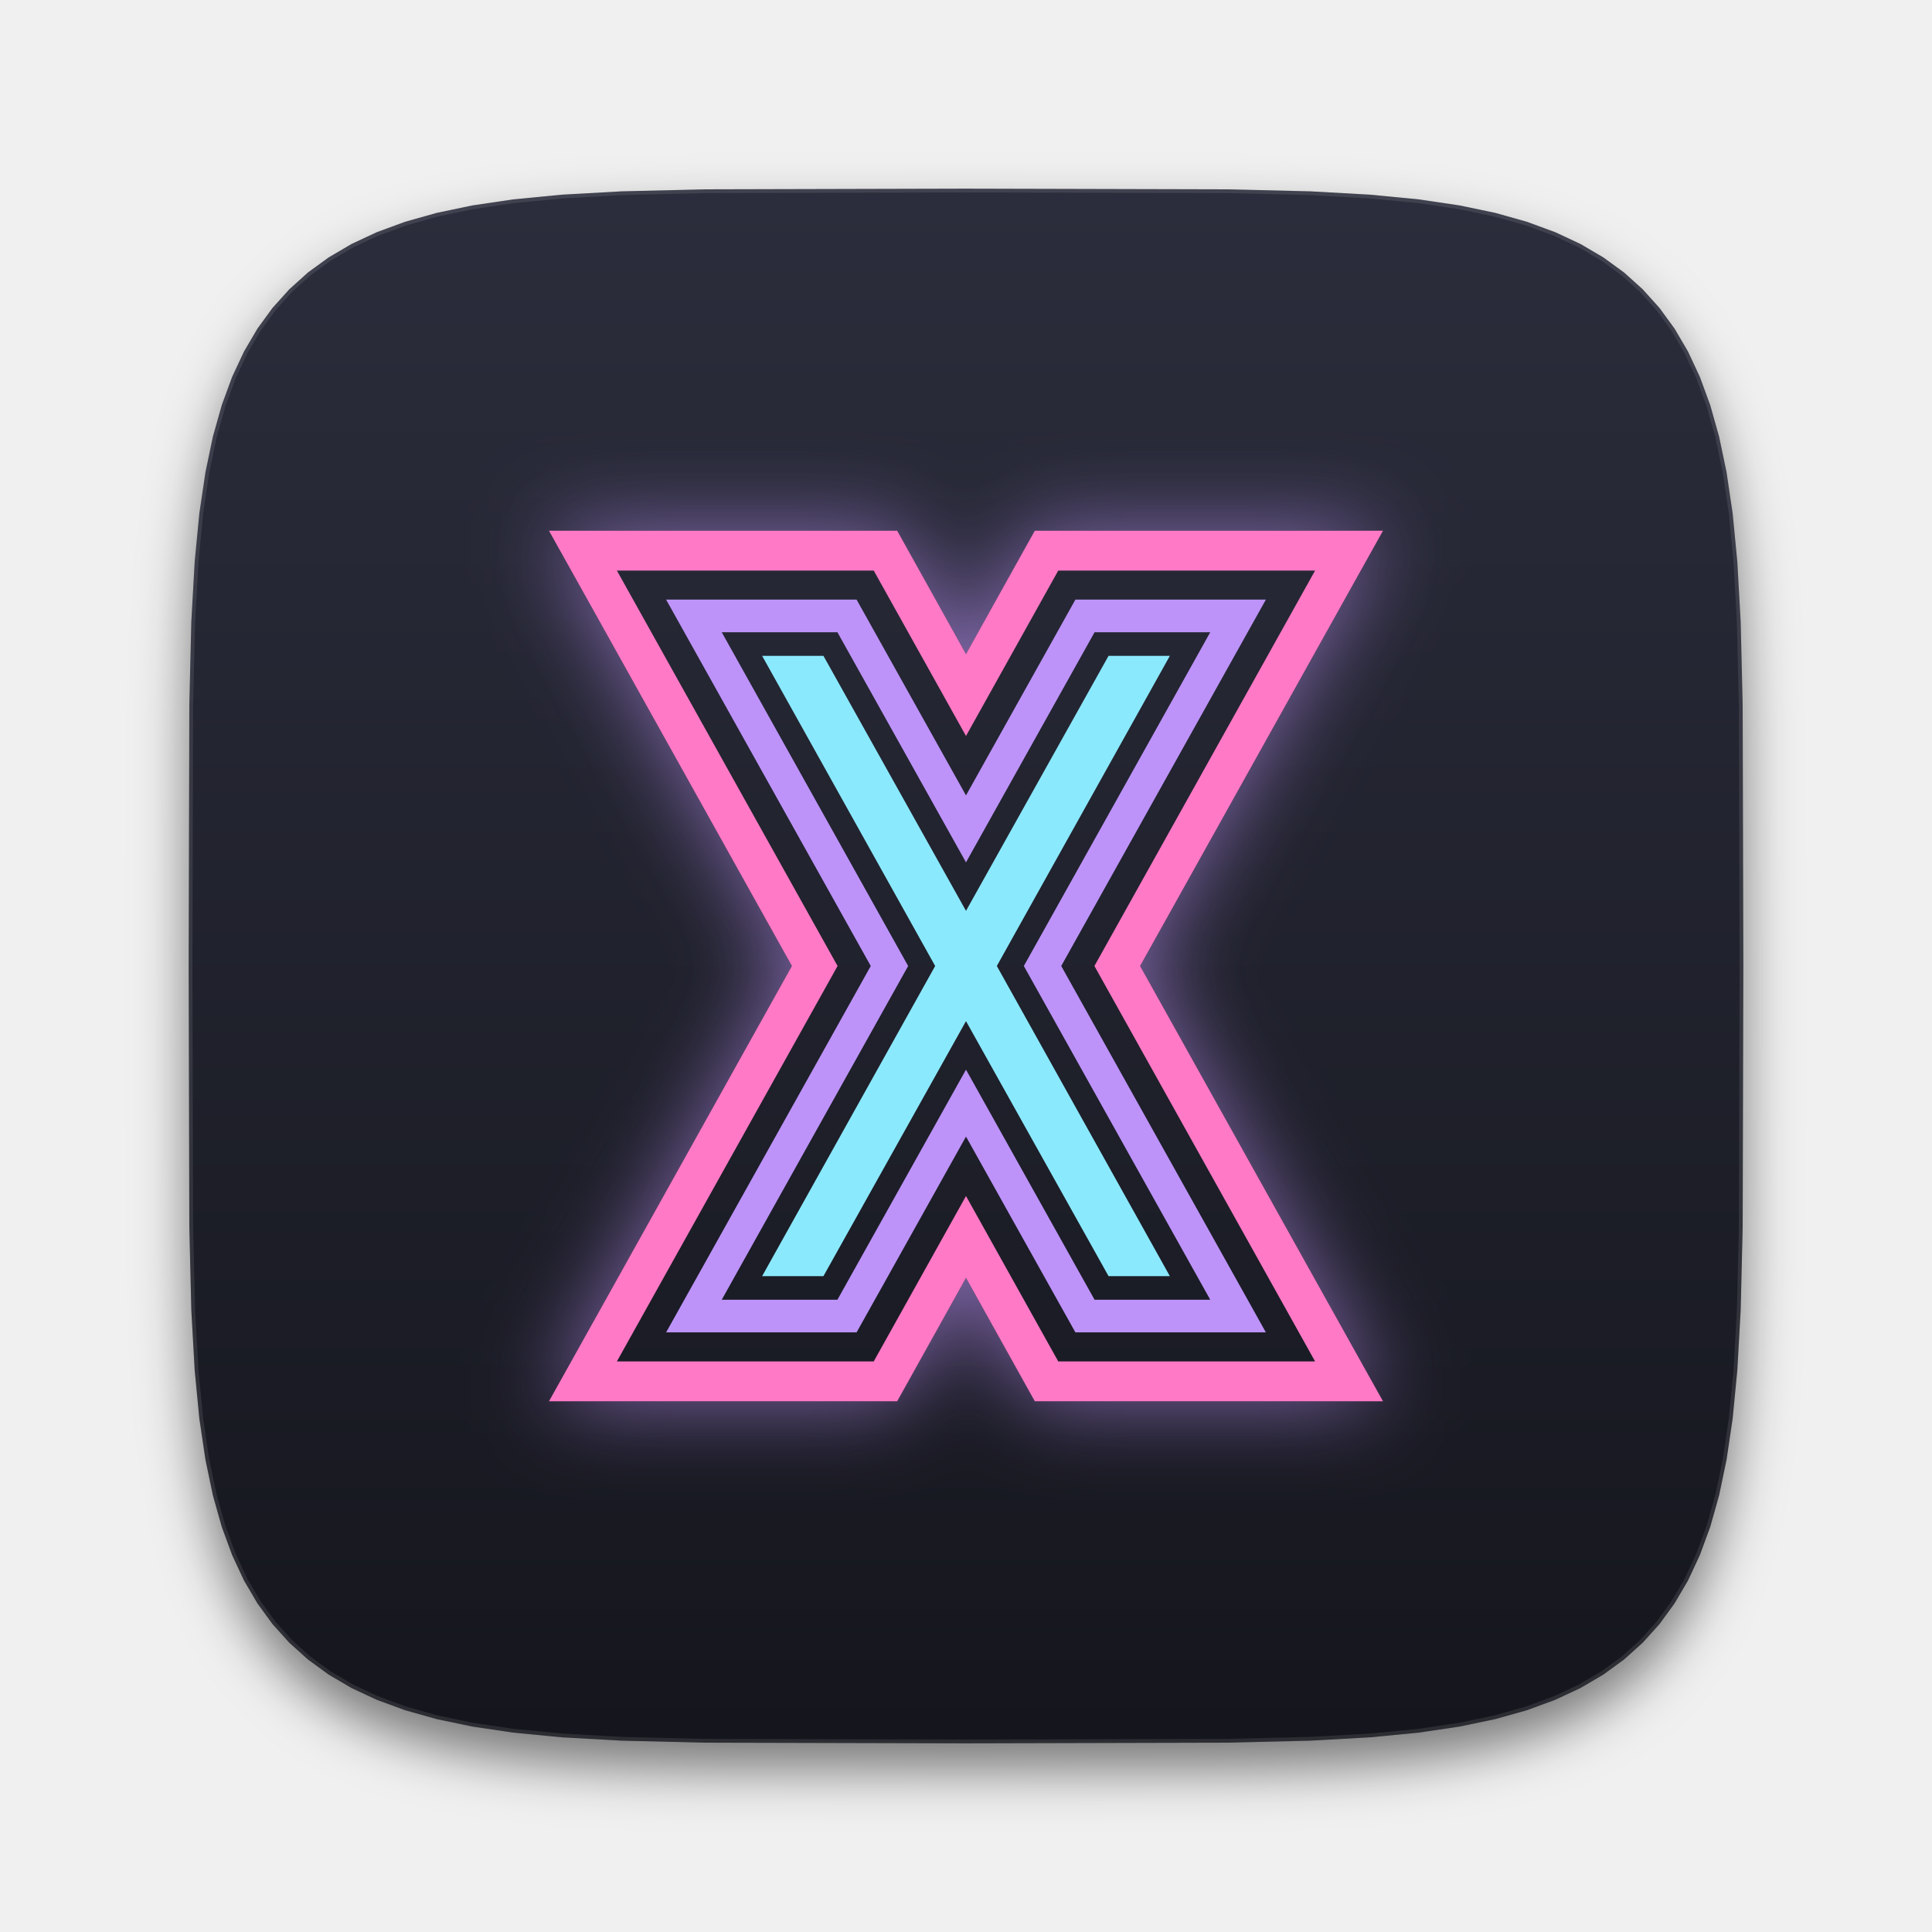
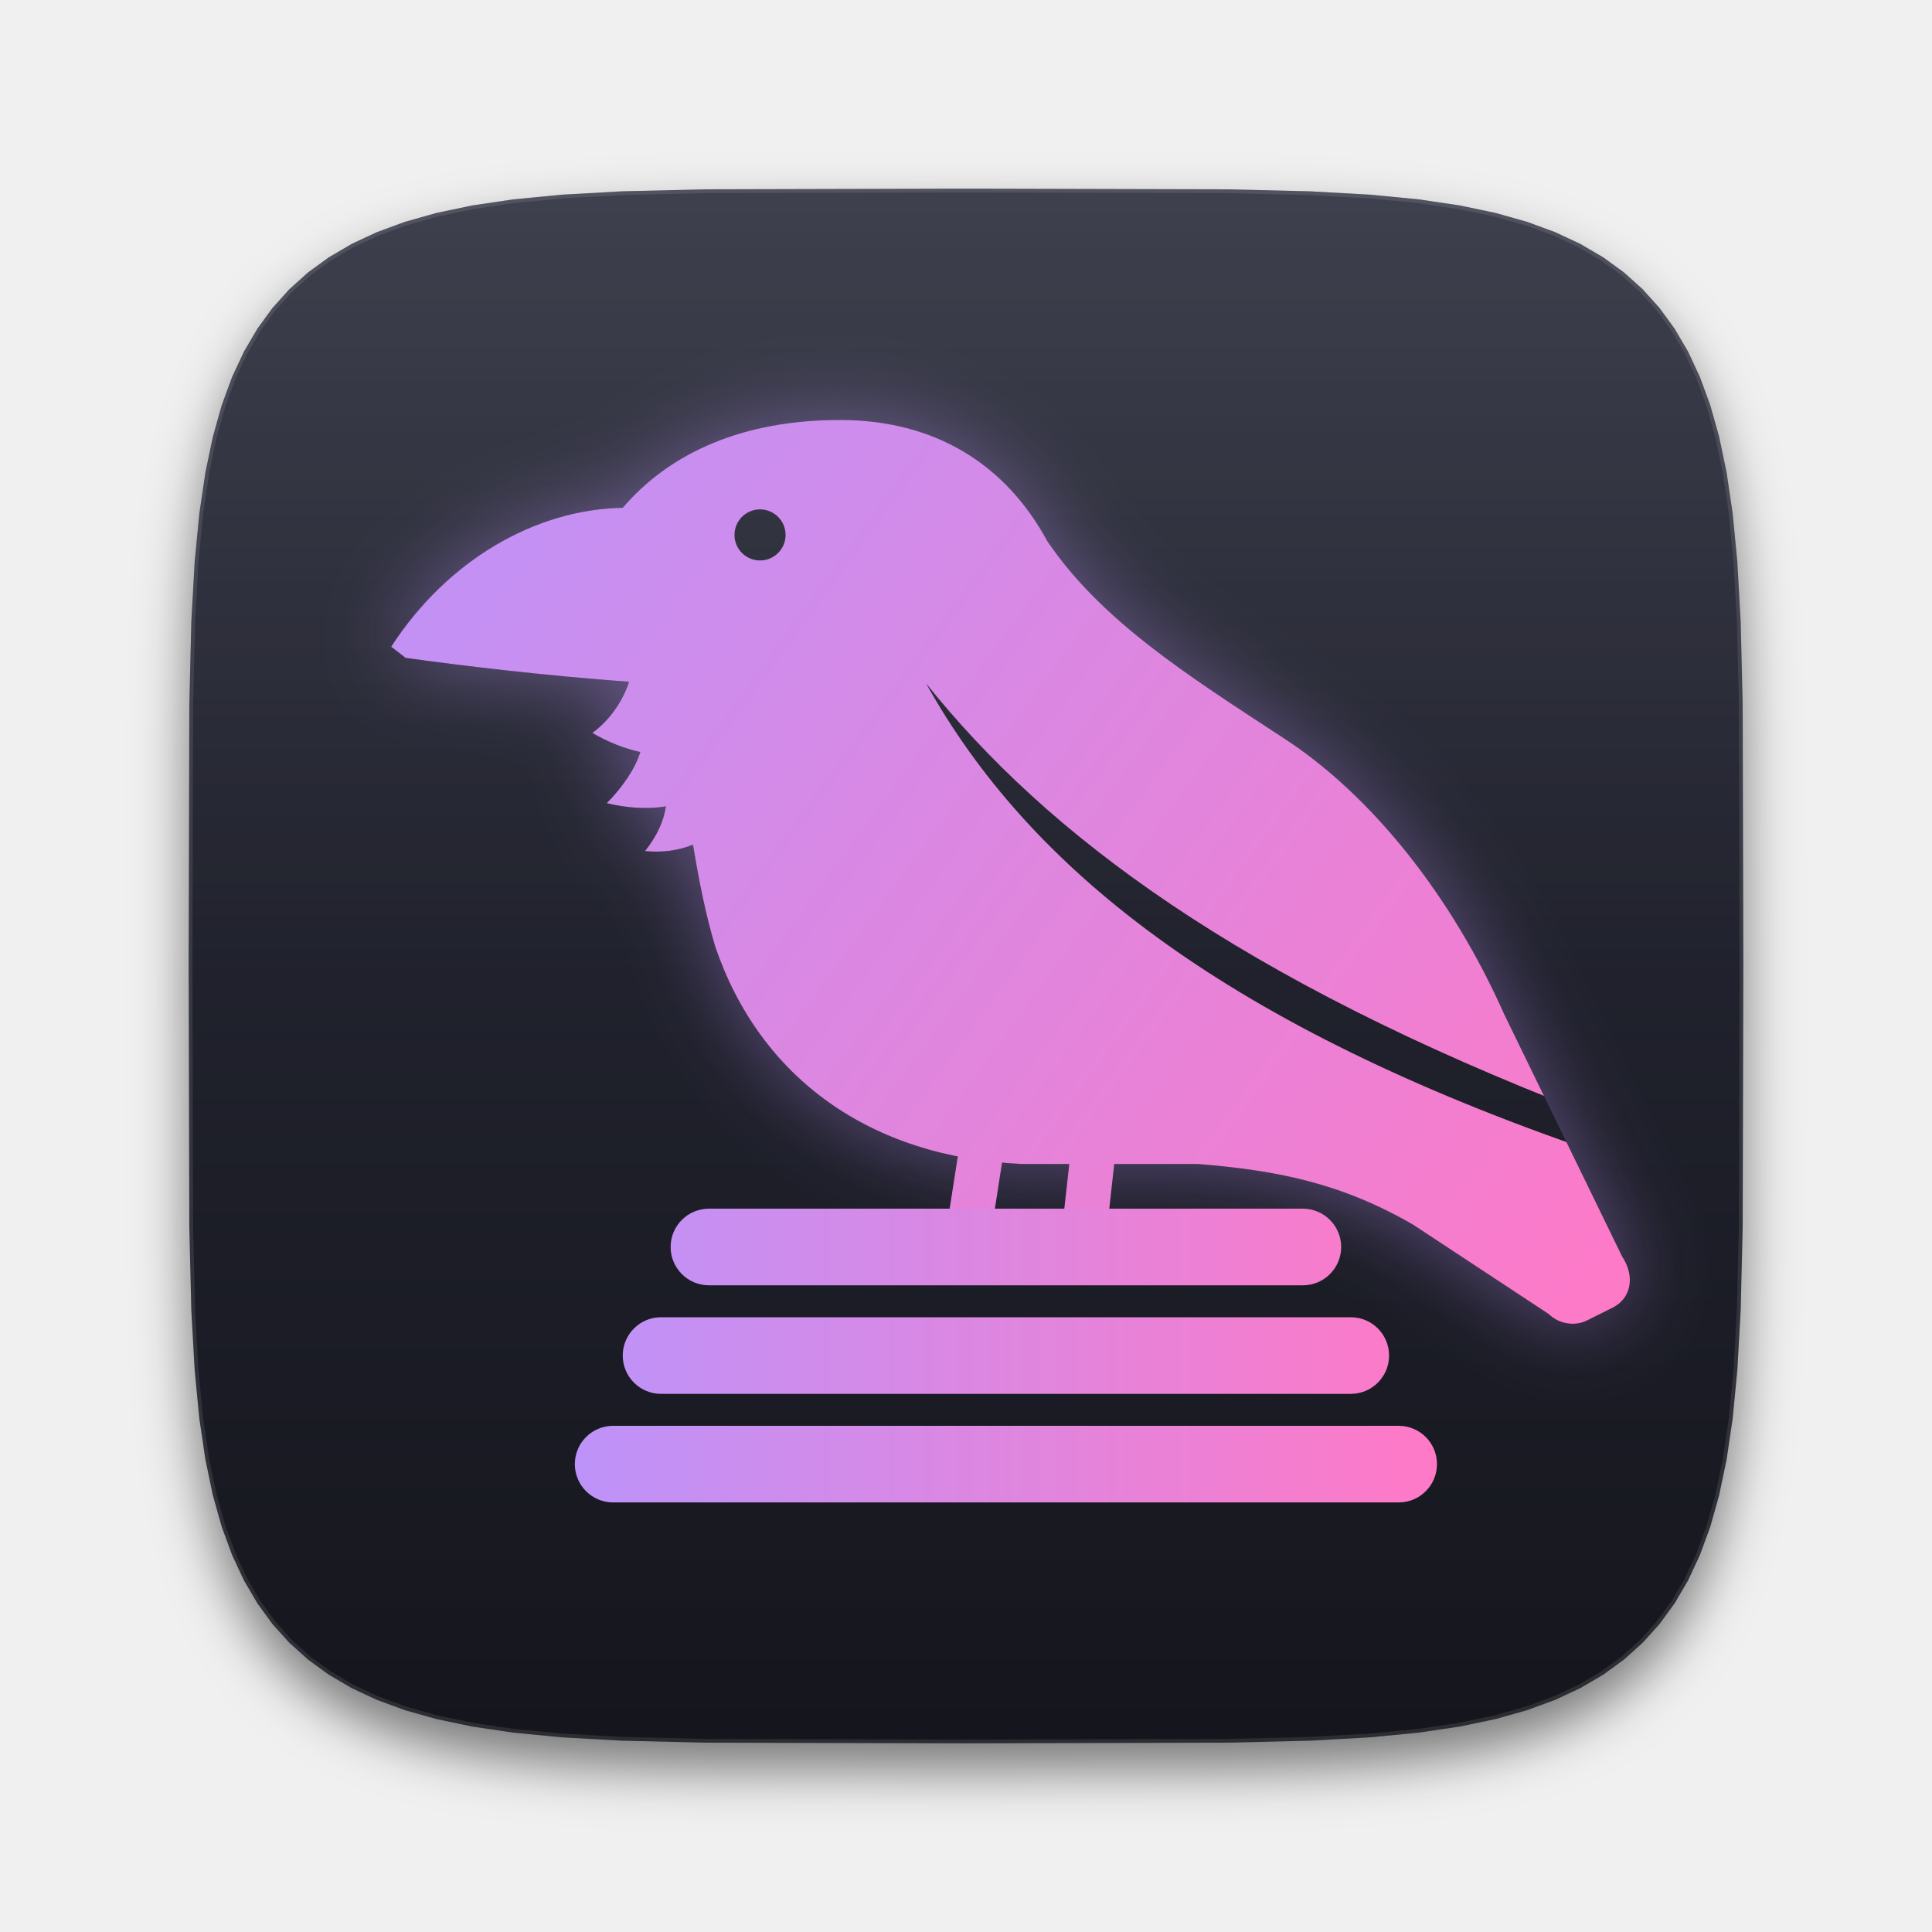
<svg xmlns="http://www.w3.org/2000/svg" viewBox="0 0 1024 1024" width="1024" height="1024" role="img" aria-label="SlicerX">
  <defs>
    <linearGradient id="p" x1="0" y1="0" x2="0" y2="1">
      <stop offset="0" stop-color="#2b2d3c" />
      <stop offset="1" stop-color="#15161d" />
+     </linearGradient>
+     <linearGradient id="sh" x1="0" y1="0" x2="0" y2="1">
+       <stop offset="0" stop-color="#fff" stop-opacity="0.09" />
+       <stop offset="0.5" stop-color="#fff" stop-opacity="0" />
    </linearGradient>
    <filter id="s" x="-20%" y="-20%" width="140%" height="150%">
      <feGaussianBlur in="SourceAlpha" stdDeviation="14" />
      <feOffset dy="14" />
      <feComponentTransfer>
        <feFuncA type="linear" slope="0.5" />
      </feComponentTransfer>
    </filter>
    <clipPath id="pc">
      <path d="M924 512L923.65 650.4L922.59 694.46L920.81 726.28L918.33 751.94L915.11 773.66L911.16 792.56L906.45 809.29L900.96 824.24L894.68 837.68L887.56 849.81L879.58 860.77L870.67 870.67L860.77 879.58L849.81 887.56L837.68 894.68L824.24 900.96L809.29 906.45L792.56 911.16L773.66 915.11L751.94 918.33L726.28 920.81L694.46 922.59L650.4 923.65L512 924L373.6 923.65L329.54 922.59L297.72 920.81L272.06 918.33L250.34 915.11L231.44 911.16L214.71 906.45L199.76 900.96L186.32 894.68L174.19 887.56L163.23 879.58L153.33 870.67L144.42 860.77L136.44 849.81L129.32 837.68L123.04 824.24L117.55 809.29L112.84 792.56L108.89 773.66L105.67 751.94L103.19 726.28L101.41 694.46L100.35 650.4L100 512L100.35 373.6L101.41 329.54L103.19 297.72L105.67 272.06L108.89 250.34L112.84 231.44L117.55 214.71L123.04 199.76L129.32 186.32L136.44 174.19L144.42 163.23L153.33 153.33L163.23 144.42L174.19 136.44L186.32 129.32L199.76 123.04L214.71 117.55L231.44 112.84L250.34 108.89L272.06 105.67L297.72 103.19L329.54 101.41L373.6 100.35L512 100L650.4 100.35L694.46 101.41L726.28 103.19L751.94 105.67L773.66 108.89L792.56 112.84L809.29 117.55L824.24 123.04L837.68 129.32L849.81 136.44L860.77 144.42L870.67 153.33L879.58 163.23L887.56 174.19L894.68 186.32L900.96 199.76L906.45 214.71L911.16 231.44L915.11 250.34L918.33 272.06L920.81 297.72L922.59 329.54L923.65 373.6Z" />
    </clipPath>
-     <filter id="bi" x="-40%" y="-40%" width="180%" height="180%">
-       <feGaussianBlur stdDeviation="1.2" />
+     <linearGradient id="rbi" gradientUnits="userSpaceOnUse" x1="15.5" y1="21" x2="93.4" y2="77.8">
+       <stop offset="0" stop-color="#bd93f9" />
+       <stop offset="1" stop-color="#ff79c6" />
+     </linearGradient>
+     <linearGradient id="rli" gradientUnits="userSpaceOnUse" x1="27" y1="0" x2="81" y2="0">
+       <stop offset="0" stop-color="#bd93f9" />
+       <stop offset="1" stop-color="#ff79c6" />
+     </linearGradient>
+     <mask id="rci" maskUnits="userSpaceOnUse" x="0" y="0" width="100" height="100">
+       <rect width="100" height="100" fill="#fff" />
+       <path d="M49 37.5C56.6 47 68.6 56 90.4 64.4L89.6 66.4C67.4 58.6 55.4 49 49 37.5z" fill="#000" />
+       <circle cx="38.6" cy="28.2" r="1.6" fill="#000" />
+     </mask>
+     <filter id="rfi" x="-30%" y="-30%" width="160%" height="160%">
+       <feGaussianBlur stdDeviation="2.6" />
    </filter>
-     <mask id="mi" maskUnits="userSpaceOnUse" x="-16" y="-16" width="64" height="64">
-       <rect x="-16" y="-16" width="64" height="64" fill="#fff" />
-       <path d="M4.5 4L14.1 4L16 7.4L17.9 4L27.5 4L20.8 16L27.5 28L17.9 28L16 24.6L14.1 28L4.5 28L11.2 16z" fill="#000" />
+     <mask id="rmi" maskUnits="userSpaceOnUse" x="-50" y="-50" width="200" height="200">
+       <rect x="-50" y="-50" width="200" height="200" fill="#fff" />
+       <rect x="33" y="70.4" width="42" height="4.8" rx="2.4" fill="#000" />
+       <rect x="30" y="77.2" width="48" height="4.8" rx="2.4" fill="#000" />
+       <rect x="27" y="84" width="54" height="4.8" rx="2.4" fill="#000" />
+       <path d="M52.5 66.5L51.8 71M59.5 66.5L59 71" fill="none" stroke="#000" stroke-width="2.8" />
+       <path d="M15.5 35.2C19 29.8 24.5 26.6 30 26.5C33 23 37.6 21 43.6 21C49.6 21 54 23.8 56.6 28.6C60 33.6 65.4 37 71.2 40.8C77 44.5 82 51 85.2 58.2L92.6 73.4C93.4 74.6 93.2 76 92 76.6L90.4 77.4C89.6 77.8 88.6 77.6 88 77L79.5 71.4C75 68.8 71 68 66 67.6L55 67.6C45.5 67.2 38.6 62.2 35.8 54C35.2 52 34.8 50 34.4 47.6C33.4 48 32.4 48.1 31.4 48C32.2 47 32.6 46 32.7 45.2C31.6 45.4 30.2 45.3 29 45C30 44 30.8 42.8 31.1 41.8C30.2 41.6 29.1 41.2 28.1 40.6C29.2 39.8 30 38.6 30.4 37.4C25 37 20 36.4 16.4 35.9z" fill="#000" />
    </mask>
  </defs>
  <path d="M924 512L923.65 650.4L922.59 694.46L920.81 726.28L918.33 751.94L915.11 773.66L911.16 792.56L906.45 809.29L900.96 824.24L894.68 837.68L887.56 849.81L879.58 860.77L870.67 870.67L860.77 879.58L849.81 887.56L837.68 894.68L824.24 900.96L809.29 906.45L792.56 911.16L773.66 915.11L751.94 918.33L726.28 920.81L694.46 922.59L650.4 923.65L512 924L373.6 923.65L329.54 922.59L297.72 920.81L272.06 918.33L250.34 915.11L231.44 911.16L214.71 906.45L199.76 900.96L186.32 894.68L174.19 887.56L163.23 879.58L153.33 870.67L144.42 860.77L136.44 849.81L129.32 837.68L123.04 824.24L117.55 809.29L112.84 792.56L108.89 773.66L105.67 751.94L103.19 726.28L101.41 694.46L100.35 650.4L100 512L100.35 373.6L101.41 329.54L103.19 297.72L105.67 272.06L108.89 250.34L112.84 231.44L117.55 214.71L123.04 199.76L129.32 186.32L136.44 174.19L144.42 163.23L153.33 153.33L163.23 144.42L174.19 136.44L186.32 129.32L199.76 123.04L214.71 117.55L231.44 112.84L250.34 108.89L272.06 105.67L297.72 103.19L329.54 101.41L373.6 100.35L512 100L650.4 100.35L694.46 101.41L726.28 103.19L751.94 105.67L773.66 108.89L792.56 112.84L809.29 117.55L824.24 123.04L837.68 129.32L849.81 136.44L860.77 144.42L870.67 153.33L879.58 163.23L887.56 174.19L894.68 186.32L900.96 199.76L906.45 214.71L911.16 231.44L915.11 250.34L918.33 272.06L920.81 297.72L922.59 329.54L923.65 373.6Z" fill="#000" filter="url(#s)" />
  <path d="M924 512L923.65 650.4L922.59 694.46L920.81 726.28L918.33 751.94L915.11 773.66L911.16 792.56L906.45 809.29L900.96 824.24L894.68 837.68L887.56 849.81L879.58 860.77L870.67 870.67L860.77 879.58L849.81 887.56L837.68 894.68L824.24 900.96L809.29 906.45L792.56 911.16L773.66 915.11L751.94 918.33L726.28 920.81L694.46 922.59L650.4 923.65L512 924L373.6 923.65L329.54 922.59L297.72 920.81L272.06 918.33L250.34 915.11L231.44 911.16L214.71 906.45L199.76 900.96L186.32 894.68L174.19 887.56L163.23 879.58L153.33 870.67L144.42 860.77L136.44 849.81L129.32 837.68L123.04 824.24L117.55 809.29L112.84 792.56L108.89 773.66L105.67 751.94L103.19 726.28L101.41 694.46L100.35 650.4L100 512L100.35 373.6L101.41 329.54L103.19 297.72L105.67 272.06L108.89 250.34L112.84 231.44L117.55 214.71L123.04 199.76L129.32 186.32L136.44 174.19L144.42 163.23L153.33 153.33L163.23 144.42L174.19 136.44L186.32 129.32L199.76 123.04L214.71 117.55L231.44 112.84L250.34 108.89L272.06 105.67L297.72 103.19L329.54 101.41L373.6 100.35L512 100L650.4 100.35L694.46 101.41L726.28 103.19L751.94 105.67L773.66 108.89L792.56 112.84L809.29 117.55L824.24 123.04L837.68 129.32L849.81 136.44L860.77 144.42L870.67 153.33L879.58 163.23L887.56 174.19L894.68 186.32L900.96 199.76L906.45 214.71L911.16 231.44L915.11 250.34L918.33 272.06L920.81 297.72L922.59 329.54L923.65 373.6Z" fill="url(#p)" />
+   <path d="M924 512L923.65 650.4L922.59 694.46L920.81 726.28L918.33 751.94L915.11 773.66L911.16 792.56L906.45 809.29L900.96 824.24L894.68 837.68L887.56 849.81L879.58 860.77L870.67 870.67L860.77 879.58L849.81 887.56L837.68 894.68L824.24 900.96L809.29 906.45L792.56 911.16L773.66 915.11L751.94 918.33L726.28 920.81L694.46 922.59L650.4 923.65L512 924L373.6 923.65L329.54 922.59L297.72 920.81L272.06 918.33L250.34 915.11L231.44 911.16L214.71 906.45L199.76 900.96L186.32 894.68L174.19 887.56L163.23 879.58L153.33 870.67L144.42 860.77L136.44 849.81L129.32 837.68L123.04 824.24L117.55 809.29L112.84 792.56L108.89 773.66L105.67 751.94L103.19 726.28L101.41 694.46L100.35 650.4L100 512L100.35 373.6L101.41 329.54L103.19 297.72L105.67 272.06L108.89 250.34L112.84 231.44L117.55 214.71L123.04 199.76L129.32 186.32L136.44 174.19L144.42 163.23L153.33 153.33L163.23 144.42L174.19 136.44L186.32 129.32L199.76 123.04L214.71 117.55L231.44 112.84L250.34 108.89L272.06 105.67L297.72 103.19L329.54 101.41L373.6 100.35L512 100L650.4 100.35L694.46 101.41L726.28 103.19L751.94 105.67L773.66 108.89L792.56 112.84L809.29 117.55L824.24 123.04L837.68 129.32L849.81 136.44L860.77 144.42L870.67 153.33L879.58 163.23L887.56 174.19L894.68 186.32L900.96 199.76L906.45 214.71L911.16 231.44L915.11 250.34L918.33 272.06L920.81 297.72L922.59 329.54L923.65 373.6Z" fill="url(#sh)" />
  <g clip-path="url(#pc)">
    <path d="M924 512L923.65 650.4L922.59 694.46L920.81 726.28L918.33 751.94L915.11 773.66L911.16 792.56L906.45 809.29L900.96 824.24L894.68 837.68L887.56 849.81L879.58 860.77L870.67 870.67L860.77 879.58L849.81 887.56L837.68 894.68L824.24 900.96L809.29 906.45L792.56 911.16L773.66 915.11L751.94 918.33L726.28 920.81L694.46 922.59L650.4 923.65L512 924L373.6 923.65L329.54 922.59L297.72 920.81L272.06 918.33L250.34 915.11L231.44 911.16L214.71 906.45L199.76 900.96L186.32 894.68L174.19 887.56L163.23 879.58L153.33 870.67L144.42 860.77L136.44 849.81L129.32 837.68L123.04 824.24L117.55 809.29L112.84 792.56L108.89 773.66L105.67 751.94L103.19 726.28L101.41 694.46L100.35 650.4L100 512L100.35 373.6L101.41 329.54L103.19 297.72L105.67 272.06L108.89 250.34L112.84 231.44L117.55 214.71L123.04 199.76L129.32 186.32L136.44 174.19L144.42 163.23L153.33 153.33L163.23 144.42L174.19 136.44L186.32 129.32L199.76 123.04L214.71 117.55L231.44 112.84L250.34 108.89L272.06 105.67L297.72 103.19L329.54 101.41L373.6 100.35L512 100L650.4 100.35L694.46 101.41L726.28 103.19L751.94 105.67L773.66 108.89L792.56 112.84L809.29 117.55L824.24 123.04L837.68 129.32L849.81 136.44L860.77 144.42L870.67 153.33L879.58 163.23L887.56 174.19L894.68 186.32L900.96 199.76L906.45 214.71L911.16 231.44L915.11 250.34L918.33 272.06L920.81 297.72L922.59 329.54L923.65 373.6Z" fill="none" stroke="#fff" stroke-opacity="0.1" stroke-width="4" />
  </g>
-   <g transform="translate(204.37 204.37) scale(19.2267)">
-     <g mask="url(#mi)">
-       <path d="M4.5 4L14.1 4L16 7.4L17.9 4L27.5 4L20.8 16L27.5 28L17.9 28L16 24.6L14.1 28L4.5 28L11.2 16z" fill="#bd93f9" opacity="0.62" filter="url(#bi)" />
+   <g transform="translate(88.89 88.89) scale(8.46213)">
+     <g transform="translate(-1.5 -5.2)">
+       <g mask="url(#rmi)">
+         <g filter="url(#rfi)" opacity="0.42">
+           <path d="M15.5 35.2C19 29.8 24.5 26.6 30 26.5C33 23 37.6 21 43.6 21C49.6 21 54 23.8 56.6 28.6C60 33.6 65.4 37 71.2 40.8C77 44.5 82 51 85.2 58.2L92.6 73.4C93.4 74.6 93.2 76 92 76.6L90.4 77.4C89.6 77.8 88.6 77.6 88 77L79.5 71.4C75 68.8 71 68 66 67.6L55 67.6C45.5 67.2 38.6 62.2 35.8 54C35.2 52 34.8 50 34.4 47.6C33.4 48 32.4 48.1 31.4 48C32.2 47 32.6 46 32.7 45.2C31.6 45.4 30.2 45.3 29 45C30 44 30.8 42.8 31.1 41.8C30.2 41.6 29.1 41.2 28.1 40.6C29.2 39.8 30 38.6 30.4 37.4C25 37 20 36.4 16.4 35.9z" fill="#bd93f9" />
+         </g>
+       </g>
+       <path d="M52.5 66.5L51.8 71M59.5 66.5L59 71" fill="none" stroke="url(#rbi)" stroke-width="2.8" />
+       <rect x="33" y="70.4" width="42" height="4.8" rx="2.4" fill="url(#rli)" />
+       <rect x="30" y="77.2" width="48" height="4.8" rx="2.4" fill="url(#rli)" />
+       <rect x="27" y="84" width="54" height="4.8" rx="2.4" fill="url(#rli)" />
+       <path d="M15.5 35.2C19 29.8 24.5 26.6 30 26.5C33 23 37.6 21 43.6 21C49.6 21 54 23.8 56.6 28.6C60 33.6 65.4 37 71.2 40.8C77 44.5 82 51 85.2 58.2L92.6 73.4C93.4 74.6 93.2 76 92 76.6L90.4 77.4C89.6 77.8 88.6 77.6 88 77L79.5 71.4C75 68.8 71 68 66 67.6L55 67.6C45.5 67.2 38.6 62.2 35.8 54C35.2 52 34.8 50 34.4 47.6C33.4 48 32.4 48.1 31.4 48C32.2 47 32.6 46 32.7 45.2C31.6 45.4 30.2 45.3 29 45C30 44 30.8 42.8 31.1 41.8C30.2 41.6 29.1 41.2 28.1 40.6C29.2 39.8 30 38.6 30.4 37.4C25 37 20 36.4 16.4 35.9z" fill="url(#rbi)" mask="url(#rci)" />
    </g>
-     <path fill="none" stroke="#ff79c6" stroke-width="1.1" stroke-linejoin="miter" d="M5.44 4.55L13.78 4.55L16 8.53L18.22 4.55L26.56 4.55L20.17 16L26.56 27.45L18.22 27.45L16 23.47L13.78 27.45L5.44 27.45L11.83 16z" />
-     <path fill="none" stroke="#bd93f9" stroke-width="0.9" stroke-linejoin="miter" d="M8.5 6.35L12.72 6.35L16 12.22L19.28 6.35L23.5 6.35L18.11 16L23.5 25.65L19.28 25.65L16 19.78L12.72 25.65L8.5 25.65L13.89 16z" />
-     <path fill="#8be9fd" d="M10.38 7.45L12.07 7.45L16 14.48L19.93 7.45L21.62 7.45L16.85 16L21.62 24.55L19.93 24.55L16 17.52L12.07 24.55L10.38 24.55L15.15 16z" />
  </g>
</svg>
